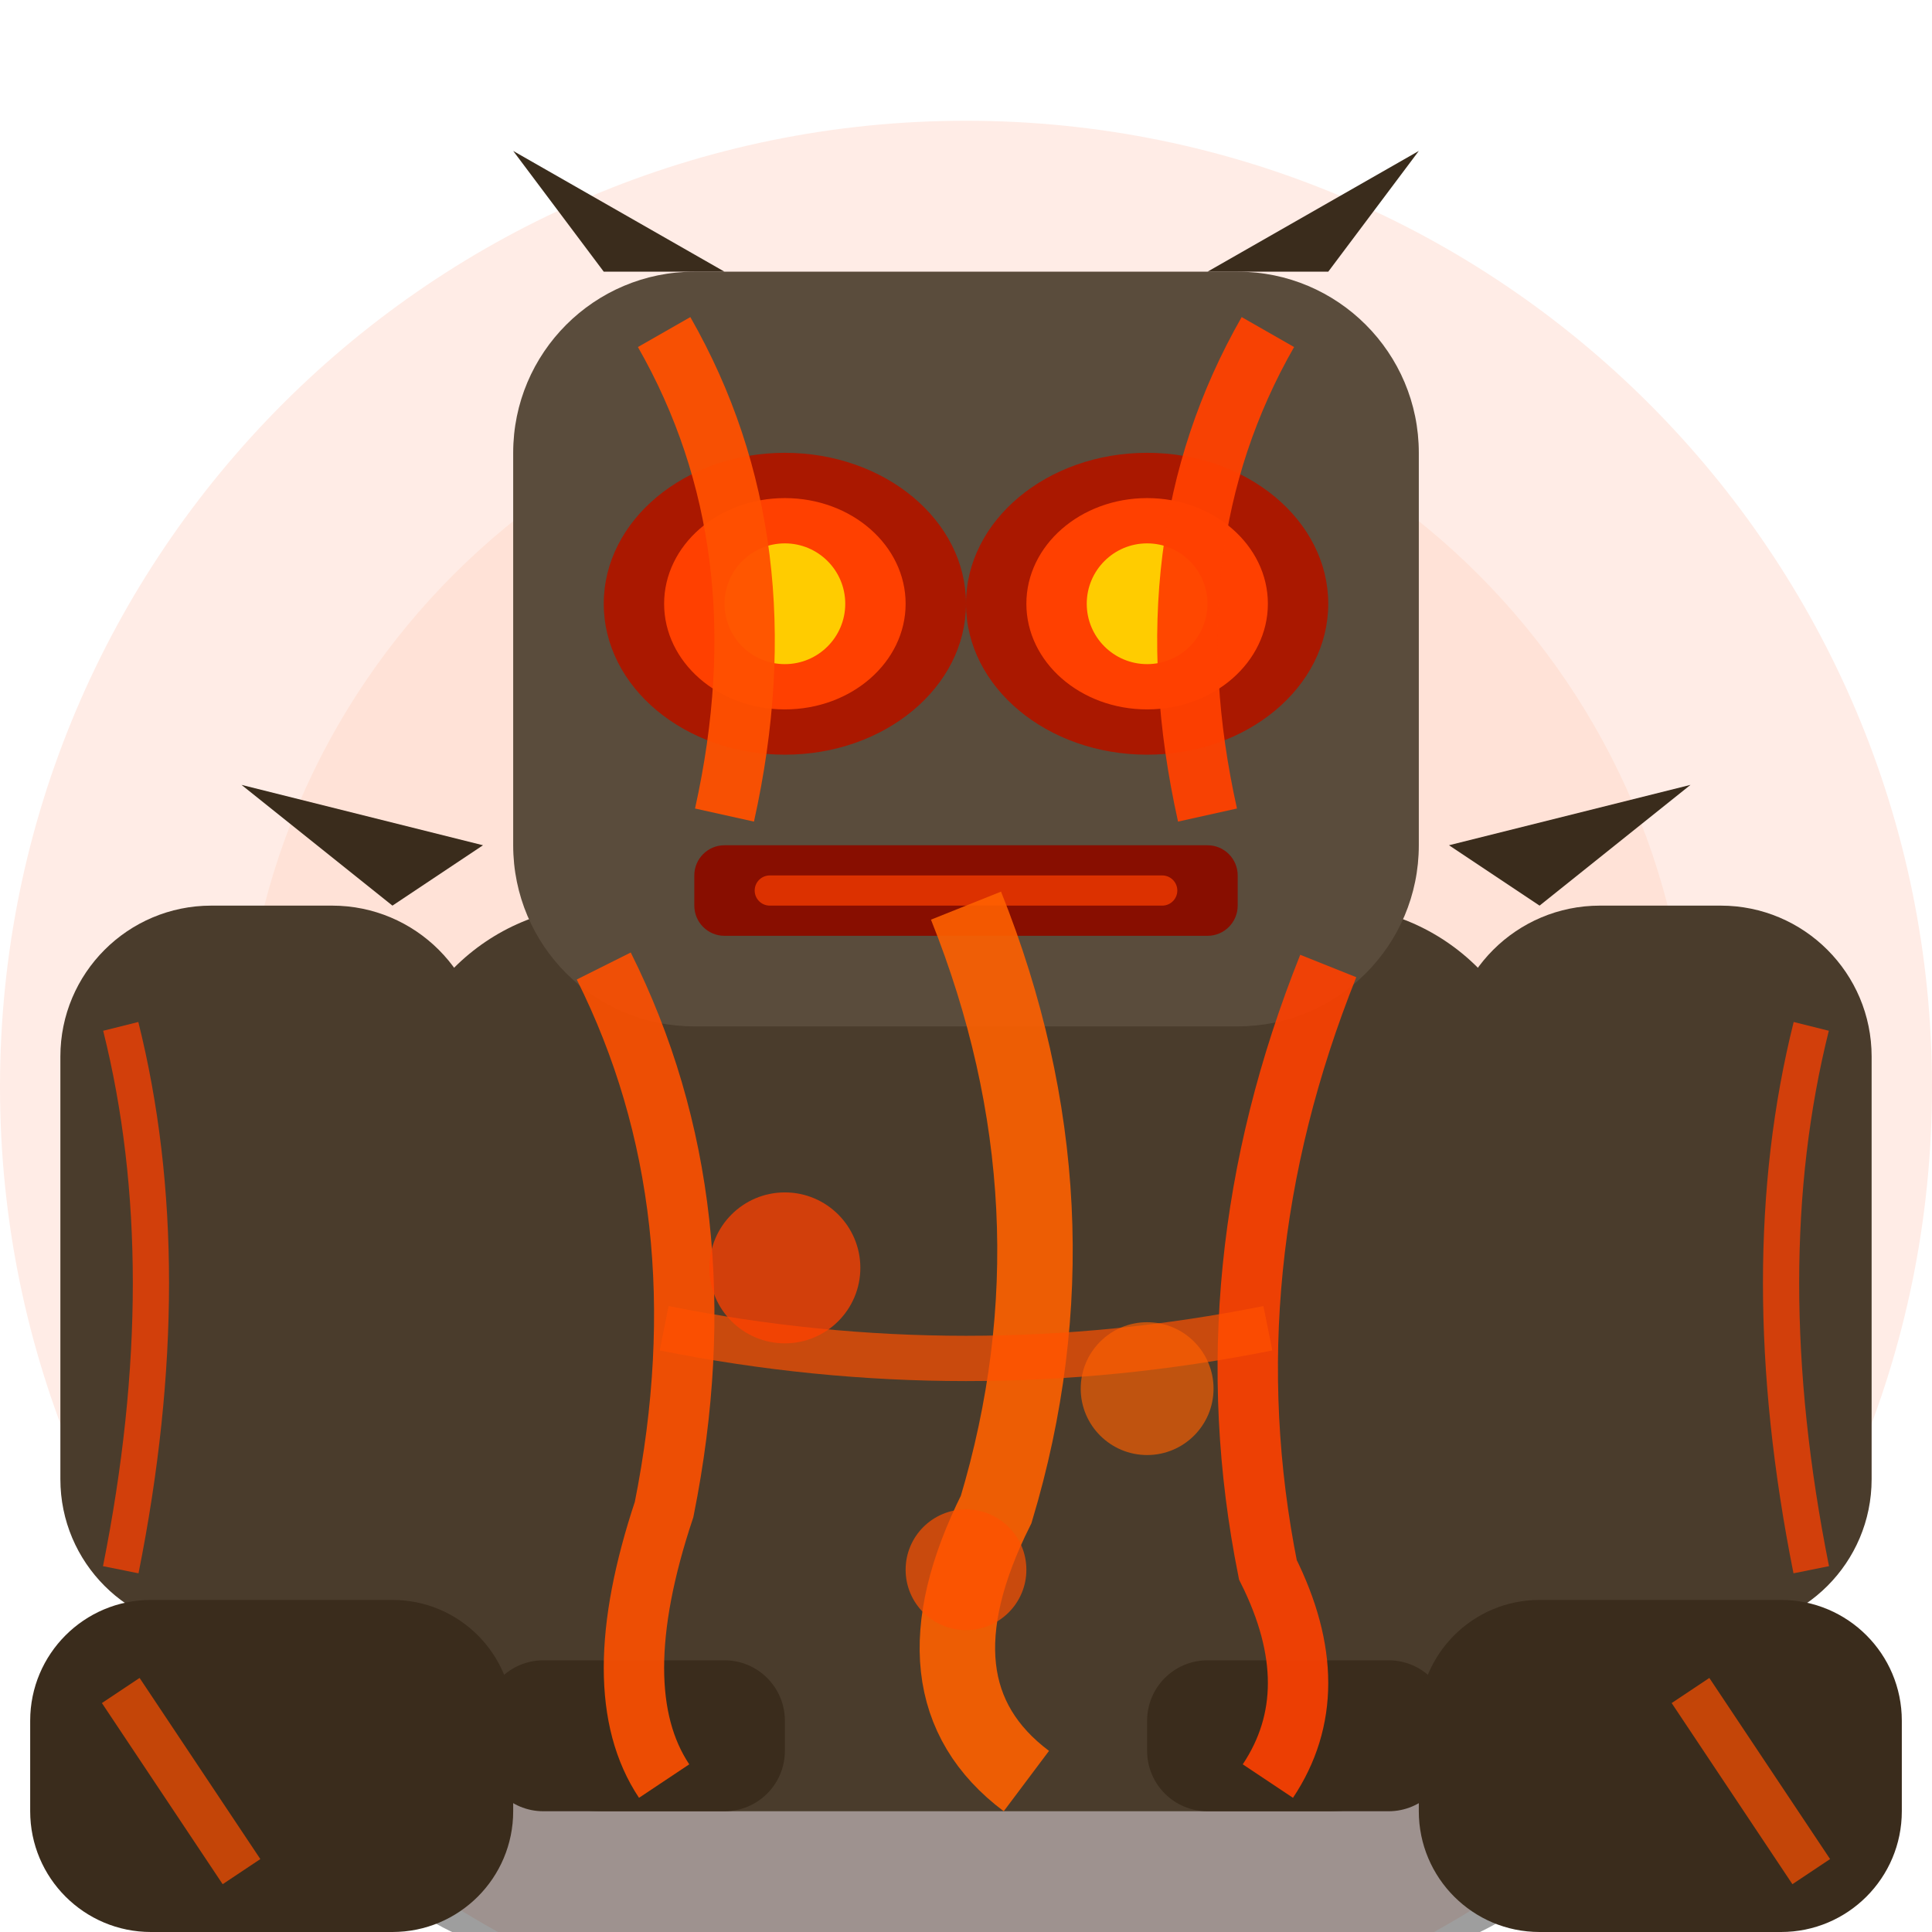
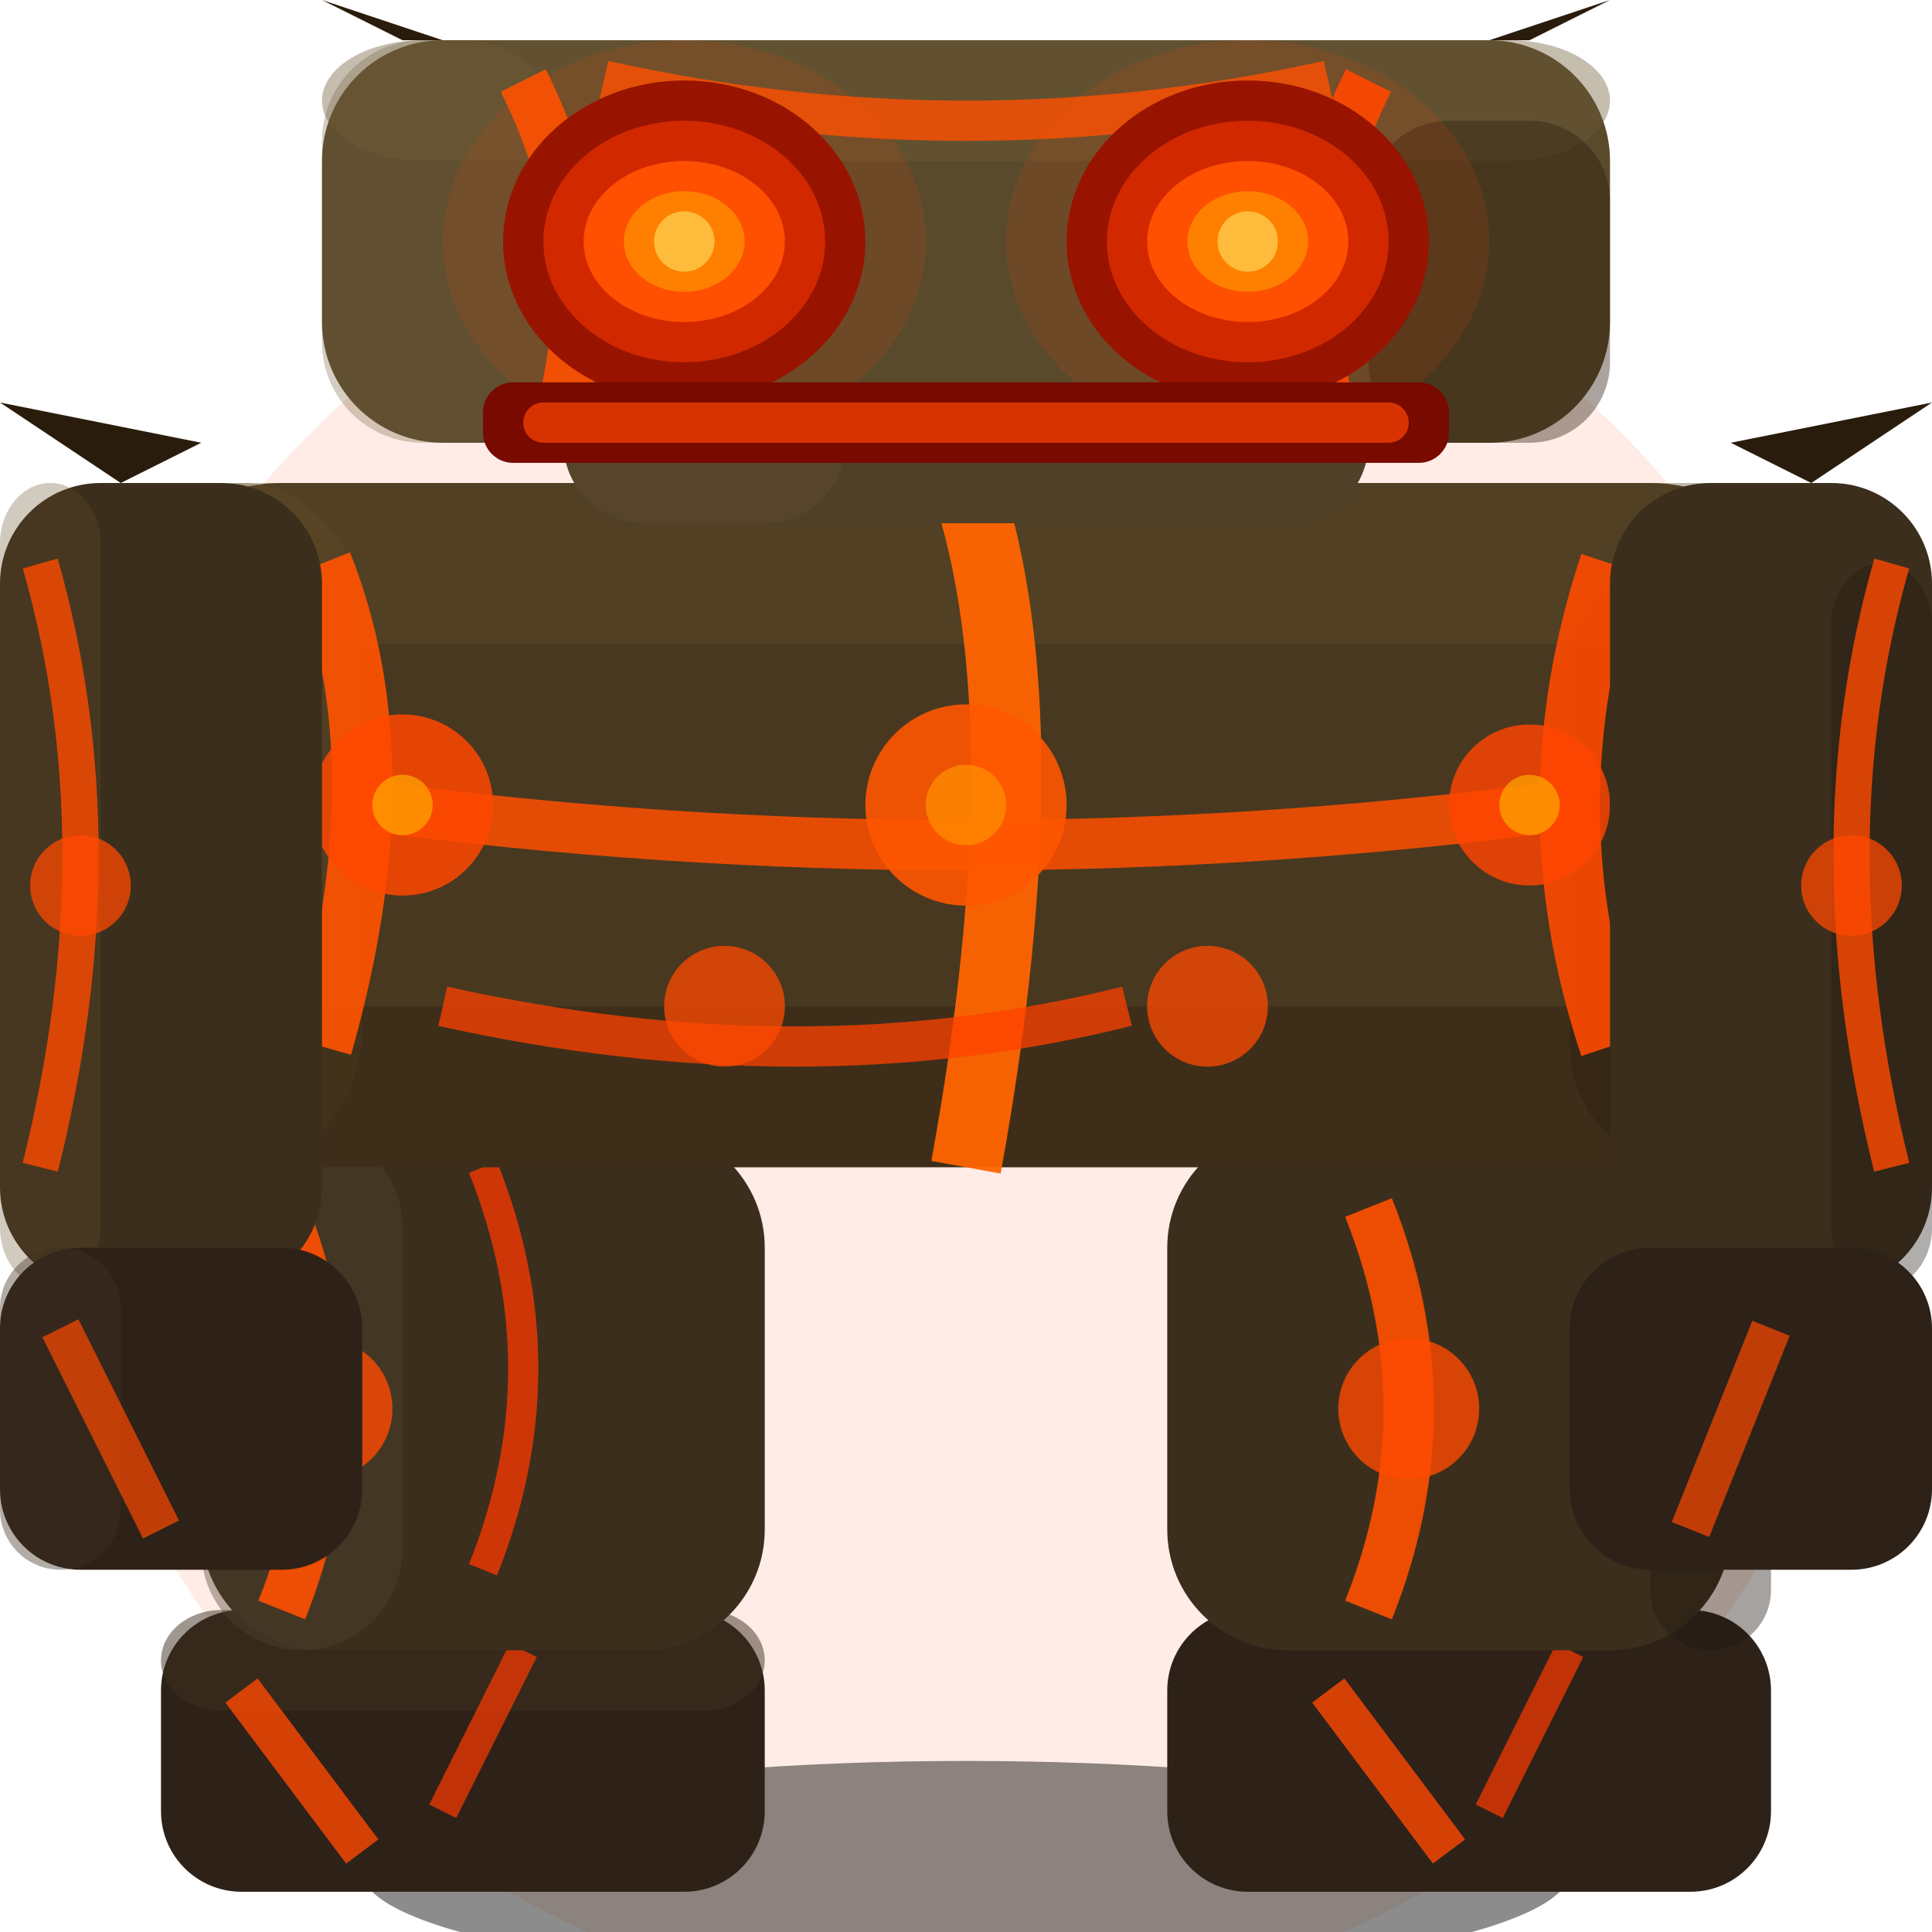
- <svg xmlns="http://www.w3.org/2000/svg" viewBox="0 0 64 64">
-   <circle cx="32" cy="36" r="32" fill="#FF4000" opacity="0.1" />
-   <circle cx="32" cy="36" r="24" fill="#FF6000" opacity="0.07" />
-   <ellipse cx="32" cy="62" rx="19" ry="4.5" fill="#000" opacity="0.38" />
-   <rect x="13" y="30" width="38" height="30" rx="7" fill="#4A3C2C" />
-   <path d="M13,30 L8,26 L16,28 Z" fill="#3A2C1C" />
-   <path d="M51,30 L56,26 L48,28 Z" fill="#3A2C1C" />
-   <rect x="16" y="55" width="10" height="5" rx="2" fill="#3A2C1C" />
-   <rect x="38" y="55" width="10" height="5" rx="2" fill="#3A2C1C" />
-   <rect x="17" y="9" width="30" height="25" rx="6" fill="#5A4C3C" />
-   <path d="M20,9 L17,5 L24,9 Z" fill="#3A2C1C" />
-   <path d="M44,9 L47,5 L40,9 Z" fill="#3A2C1C" />
-   <ellipse cx="26" cy="20" rx="6" ry="5" fill="#AA1800" />
-   <ellipse cx="38" cy="20" rx="6" ry="5" fill="#AA1800" />
-   <ellipse cx="26" cy="20" rx="4" ry="3.5" fill="#FF4000" />
-   <ellipse cx="38" cy="20" rx="4" ry="3.5" fill="#FF4000" />
-   <ellipse cx="26" cy="20" rx="2" ry="2" fill="#FFCC00" />
-   <ellipse cx="38" cy="20" rx="2" ry="2" fill="#FFCC00" />
-   <path d="M22,11 Q26,18 24,27" stroke="#FF5000" stroke-width="2" fill="none" opacity="0.95" />
-   <path d="M42,11 Q38,18 40,27" stroke="#FF4000" stroke-width="2" fill="none" opacity="0.95" />
-   <rect x="23" y="28" width="18" height="3" rx="1" fill="#880E00" />
-   <rect x="25" y="29" width="14" height="1" rx="0.5" fill="#FF4000" opacity="0.7" />
-   <path d="M20,32 Q24,40 22,50 Q20,56 22,59" stroke="#FF5000" stroke-width="2" fill="none" opacity="0.9" />
-   <path d="M32,30 Q36,40 33,50 Q30,56 34,59" stroke="#FF6000" stroke-width="2.5" fill="none" opacity="0.9" />
-   <path d="M44,32 Q40,42 42,52 Q44,56 42,59" stroke="#FF4000" stroke-width="2" fill="none" opacity="0.9" />
-   <path d="M22,44 Q32,46 42,44" stroke="#FF5000" stroke-width="1.5" fill="none" opacity="0.7" />
-   <circle cx="26" cy="42" r="2.5" fill="#FF4000" opacity="0.75" />
-   <circle cx="38" cy="46" r="2.2" fill="#FF6000" opacity="0.65" />
-   <circle cx="32" cy="52" r="2" fill="#FF5000" opacity="0.7" />
-   <rect x="2" y="30" width="14" height="24" rx="5" fill="#4A3C2C" />
-   <rect x="48" y="30" width="14" height="24" rx="5" fill="#4A3C2C" />
-   <path d="M4,34 Q6,42 4,52" stroke="#FF4000" stroke-width="1.2" fill="none" opacity="0.75" />
-   <path d="M60,34 Q58,42 60,52" stroke="#FF4000" stroke-width="1.2" fill="none" opacity="0.75" />
-   <rect x="1" y="53" width="16" height="11" rx="4" fill="#3A2C1C" />
-   <rect x="47" y="53" width="16" height="11" rx="4" fill="#3A2C1C" />
-   <path d="M4,56 L8,62" stroke="#FF5000" stroke-width="1.5" fill="none" opacity="0.7" />
-   <path d="M56,56 L60,62" stroke="#FF5000" stroke-width="1.5" fill="none" opacity="0.7" />
+ <svg xmlns="http://www.w3.org/2000/svg" viewBox="0 0 96 96">
+   <circle cx="48" cy="54" r="46" fill="#FF4000" opacity="0.1" />
+   <ellipse cx="48" cy="93" rx="30" ry="5.5" fill="#000" opacity="0.45" />
+   <rect x="8" y="80" width="30" height="14" rx="4" fill="#2E2218" />
+   <rect x="58" y="80" width="30" height="14" rx="4" fill="#2E2218" />
+   <rect x="8" y="80" width="30" height="5" rx="3" fill="#3E3020" opacity="0.5" />
+   <path d="M12,84 L18,92" stroke="#FF4800" stroke-width="2" fill="none" opacity="0.8" />
+   <path d="M26,82 L22,90" stroke="#FF3A00" stroke-width="1.5" fill="none" opacity="0.7" />
+   <path d="M66,84 L72,92" stroke="#FF4800" stroke-width="2" fill="none" opacity="0.8" />
+   <path d="M78,82 L74,90" stroke="#FF3A00" stroke-width="1.5" fill="none" opacity="0.7" />
+   <rect x="10" y="56" width="28" height="26" rx="6" fill="#3C2E1C" />
+   <rect x="58" y="56" width="28" height="26" rx="6" fill="#3C2E1C" />
+   <rect x="10" y="56" width="10" height="26" rx="5" fill="#504030" opacity="0.4" />
+   <rect x="82" y="60" width="6" height="22" rx="3" fill="#1E1610" opacity="0.4" />
+   <path d="M14,60 Q18,70 14,80" stroke="#FF5000" stroke-width="2.5" fill="none" opacity="0.9" />
+   <path d="M24,58 Q28,68 24,78" stroke="#FF3800" stroke-width="1.5" fill="none" opacity="0.75" />
+   <path d="M68,60 Q72,70 68,80" stroke="#FF5000" stroke-width="2.5" fill="none" opacity="0.9" />
+   <circle cx="16" cy="70" r="3.5" fill="#FF4A00" opacity="0.8" />
+   <circle cx="70" cy="70" r="3.5" fill="#FF4A00" opacity="0.8" />
+   <rect x="6" y="24" width="84" height="34" rx="8" fill="#483820" />
+   <rect x="6" y="24" width="84" height="8" rx="6" fill="#604C28" opacity="0.4" />
+   <rect x="6" y="24" width="12" height="34" rx="7" fill="#604C28" opacity="0.3" />
+   <rect x="78" y="28" width="12" height="30" rx="6" fill="#2A1C0C" opacity="0.4" />
+   <rect x="6" y="50" width="84" height="8" rx="6" fill="#2A1C0C" opacity="0.35" />
+   <path d="M6,24 L0,20 L10,22 Z" fill="#2A1C0C" />
+   <path d="M90,24 L96,20 L86,22 Z" fill="#2A1C0C" />
+   <rect x="8" y="26" width="6" height="6" rx="1" fill="#604C28" opacity="0.35" />
+   <rect x="82" y="26" width="6" height="6" rx="1" fill="#2A1C0C" opacity="0.4" />
+   <path d="M16,28 Q20,38 16,52" stroke="#FF5200" stroke-width="3" fill="none" opacity="0.92" />
+   <path d="M48,24 Q52,36 48,58" stroke="#FF6400" stroke-width="3.5" fill="none" opacity="0.95" />
+   <path d="M80,28 Q76,40 80,52" stroke="#FF4A00" stroke-width="3" fill="none" opacity="0.9" />
+   <path d="M18,40 Q48,44 78,40" stroke="#FF5000" stroke-width="2.5" fill="none" opacity="0.85" />
+   <path d="M22,50 Q40,54 56,50" stroke="#FF4000" stroke-width="2" fill="none" opacity="0.75" />
+   <circle cx="20" cy="40" r="4.5" fill="#FF4800" opacity="0.85" />
+   <circle cx="48" cy="40" r="5" fill="#FF5600" opacity="0.9" />
+   <circle cx="76" cy="40" r="4" fill="#FF4400" opacity="0.82" />
+   <circle cx="36" cy="50" r="3" fill="#FF4A00" opacity="0.75" />
+   <circle cx="60" cy="50" r="3" fill="#FF4A00" opacity="0.75" />
+   <circle cx="48" cy="40" r="2" fill="#FF9000" opacity="0.7" />
+   <circle cx="20" cy="40" r="1.5" fill="#FFAA00" opacity="0.7" />
+   <circle cx="76" cy="40" r="1.5" fill="#FFAA00" opacity="0.7" />
+   <rect x="0" y="24" width="16" height="40" rx="5" fill="#3C2E1C" />
+   <rect x="0" y="24" width="5" height="40" rx="3" fill="#604C28" opacity="0.3" />
+   <rect x="80" y="24" width="16" height="40" rx="5" fill="#3C2E1C" />
+   <rect x="91" y="28" width="5" height="36" rx="3" fill="#1E1610" opacity="0.35" />
+   <path d="M2,28 Q6,42 2,58" stroke="#FF4A00" stroke-width="1.8" fill="none" opacity="0.8" />
+   <path d="M94,28 Q90,42 94,58" stroke="#FF4A00" stroke-width="1.8" fill="none" opacity="0.8" />
+   <circle cx="4" cy="44" r="2.5" fill="#FF4800" opacity="0.75" />
+   <circle cx="92" cy="44" r="2.5" fill="#FF4800" opacity="0.75" />
+   <rect x="0" y="62" width="18" height="16" rx="4" fill="#2E2218" />
+   <rect x="78" y="62" width="18" height="16" rx="4" fill="#2E2218" />
+   <rect x="0" y="62" width="6" height="16" rx="3" fill="#3E3020" opacity="0.4" />
+   <path d="M3,66 L8,76" stroke="#FF4800" stroke-width="2" fill="none" opacity="0.7" />
+   <path d="M88,66 L84,76" stroke="#FF4800" stroke-width="2" fill="none" opacity="0.7" />
+   <rect x="28" y="18" width="40" height="8" rx="4" fill="#504028" />
+   <rect x="28" y="18" width="14" height="8" rx="4" fill="#604C30" opacity="0.35" />
+   <rect x="16" y="2" width="64" height="20" rx="6" fill="#5A4A2C" />
+   <rect x="16" y="2" width="64" height="6" rx="5" fill="#6E5C38" opacity="0.4" />
+   <rect x="16" y="2" width="12" height="20" rx="5" fill="#6E5C38" opacity="0.3" />
+   <rect x="68" y="6" width="12" height="16" rx="4" fill="#2A1C0C" opacity="0.4" />
+   <path d="M20,2 L16,0 L22,2 Z" fill="#2A1C0C" />
+   <path d="M76,2 L80,0 L74,2 Z" fill="#2A1C0C" />
+   <path d="M26,4 Q30,12 28,20" stroke="#FF5200" stroke-width="2.5" fill="none" opacity="0.9" />
+   <path d="M68,4 Q64,12 66,20" stroke="#FF4800" stroke-width="2.5" fill="none" opacity="0.9" />
+   <path d="M30,4 Q48,8 66,4" stroke="#FF5000" stroke-width="2" fill="none" opacity="0.8" />
+   <ellipse cx="34" cy="12" rx="9" ry="8" fill="#8A0E00" />
+   <ellipse cx="62" cy="12" rx="9" ry="8" fill="#8A0E00" />
+   <ellipse cx="34" cy="12" rx="7" ry="6" fill="#CC2400" />
+   <ellipse cx="62" cy="12" rx="7" ry="6" fill="#CC2400" />
+   <ellipse cx="34" cy="12" rx="5" ry="4" fill="#FF5000" />
+   <ellipse cx="62" cy="12" rx="5" ry="4" fill="#FF5000" />
+   <ellipse cx="34" cy="12" rx="3" ry="2.5" fill="#FF8800" />
+   <ellipse cx="62" cy="12" rx="3" ry="2.5" fill="#FF8800" />
+   <circle cx="34" cy="12" r="1.5" fill="#FFCC44" />
+   <circle cx="62" cy="12" r="1.5" fill="#FFCC44" />
+   <ellipse cx="34" cy="12" rx="12" ry="10" fill="#FF4800" opacity="0.12" />
+   <ellipse cx="62" cy="12" rx="12" ry="10" fill="#FF4800" opacity="0.12" />
+   <rect x="24" y="19" width="48" height="4" rx="1.5" fill="#780A00" />
+   <rect x="26" y="20" width="44" height="2" rx="1" fill="#FF4400" opacity="0.7" />
</svg>
